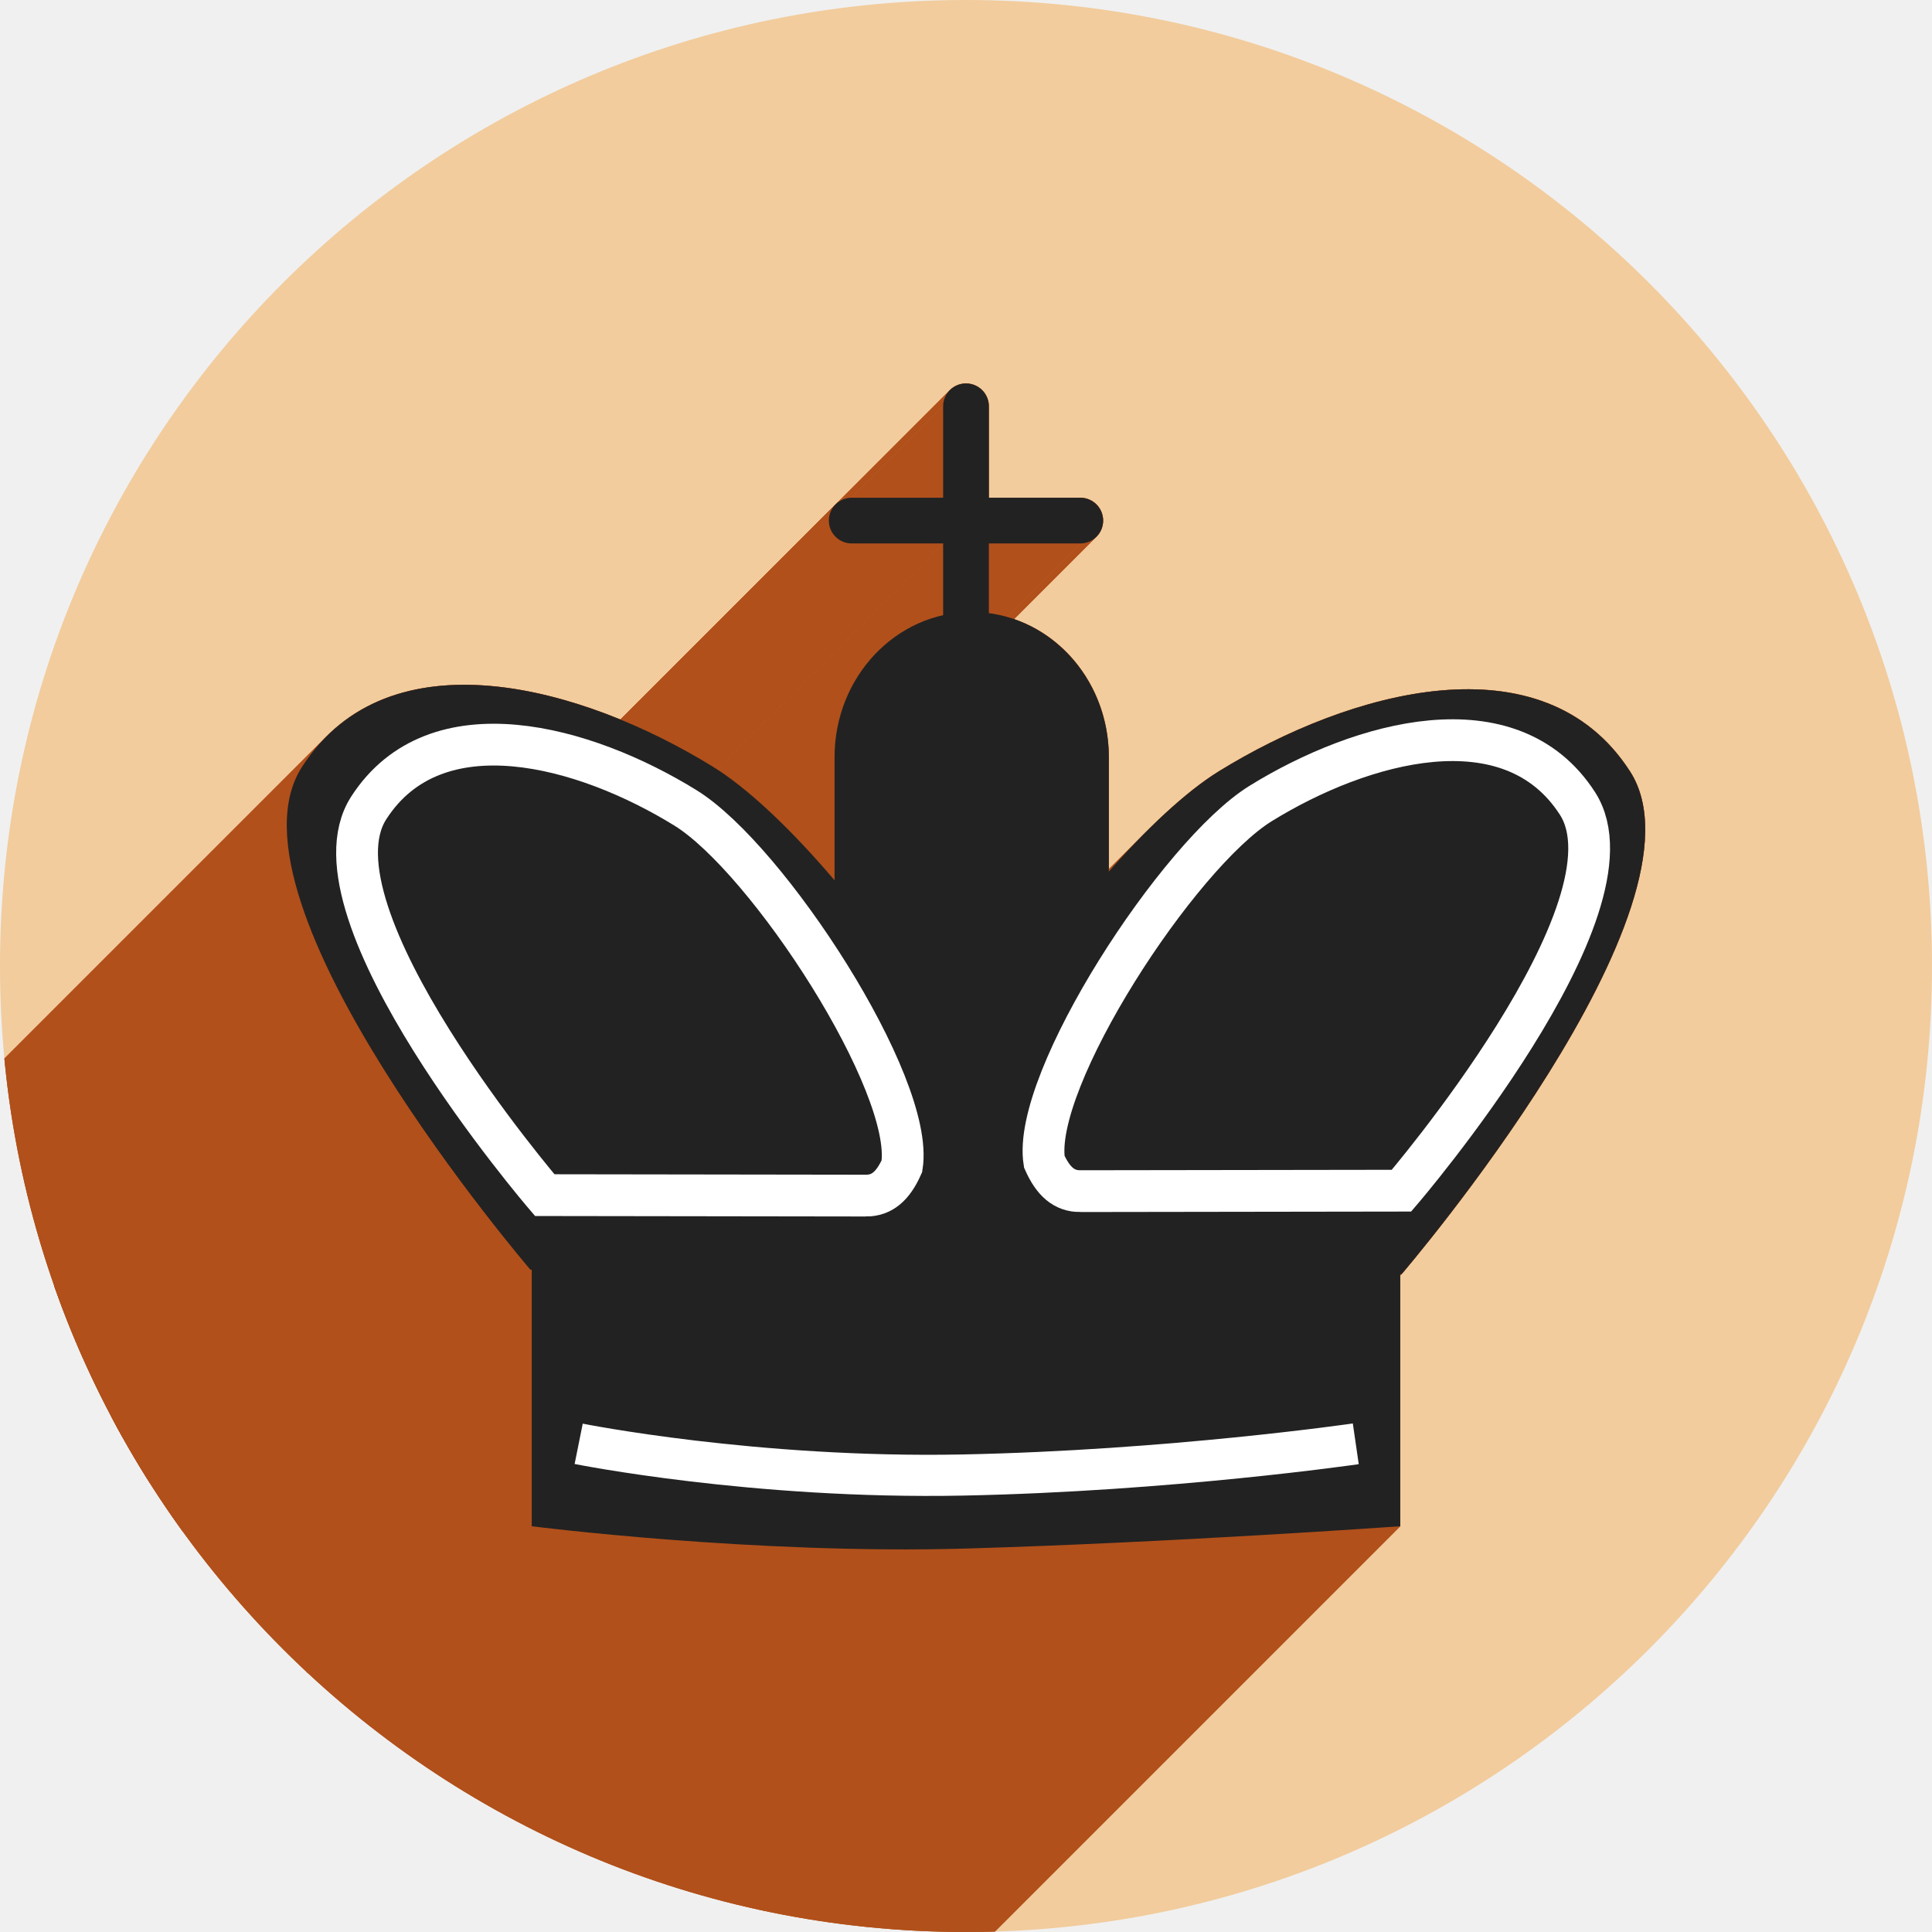
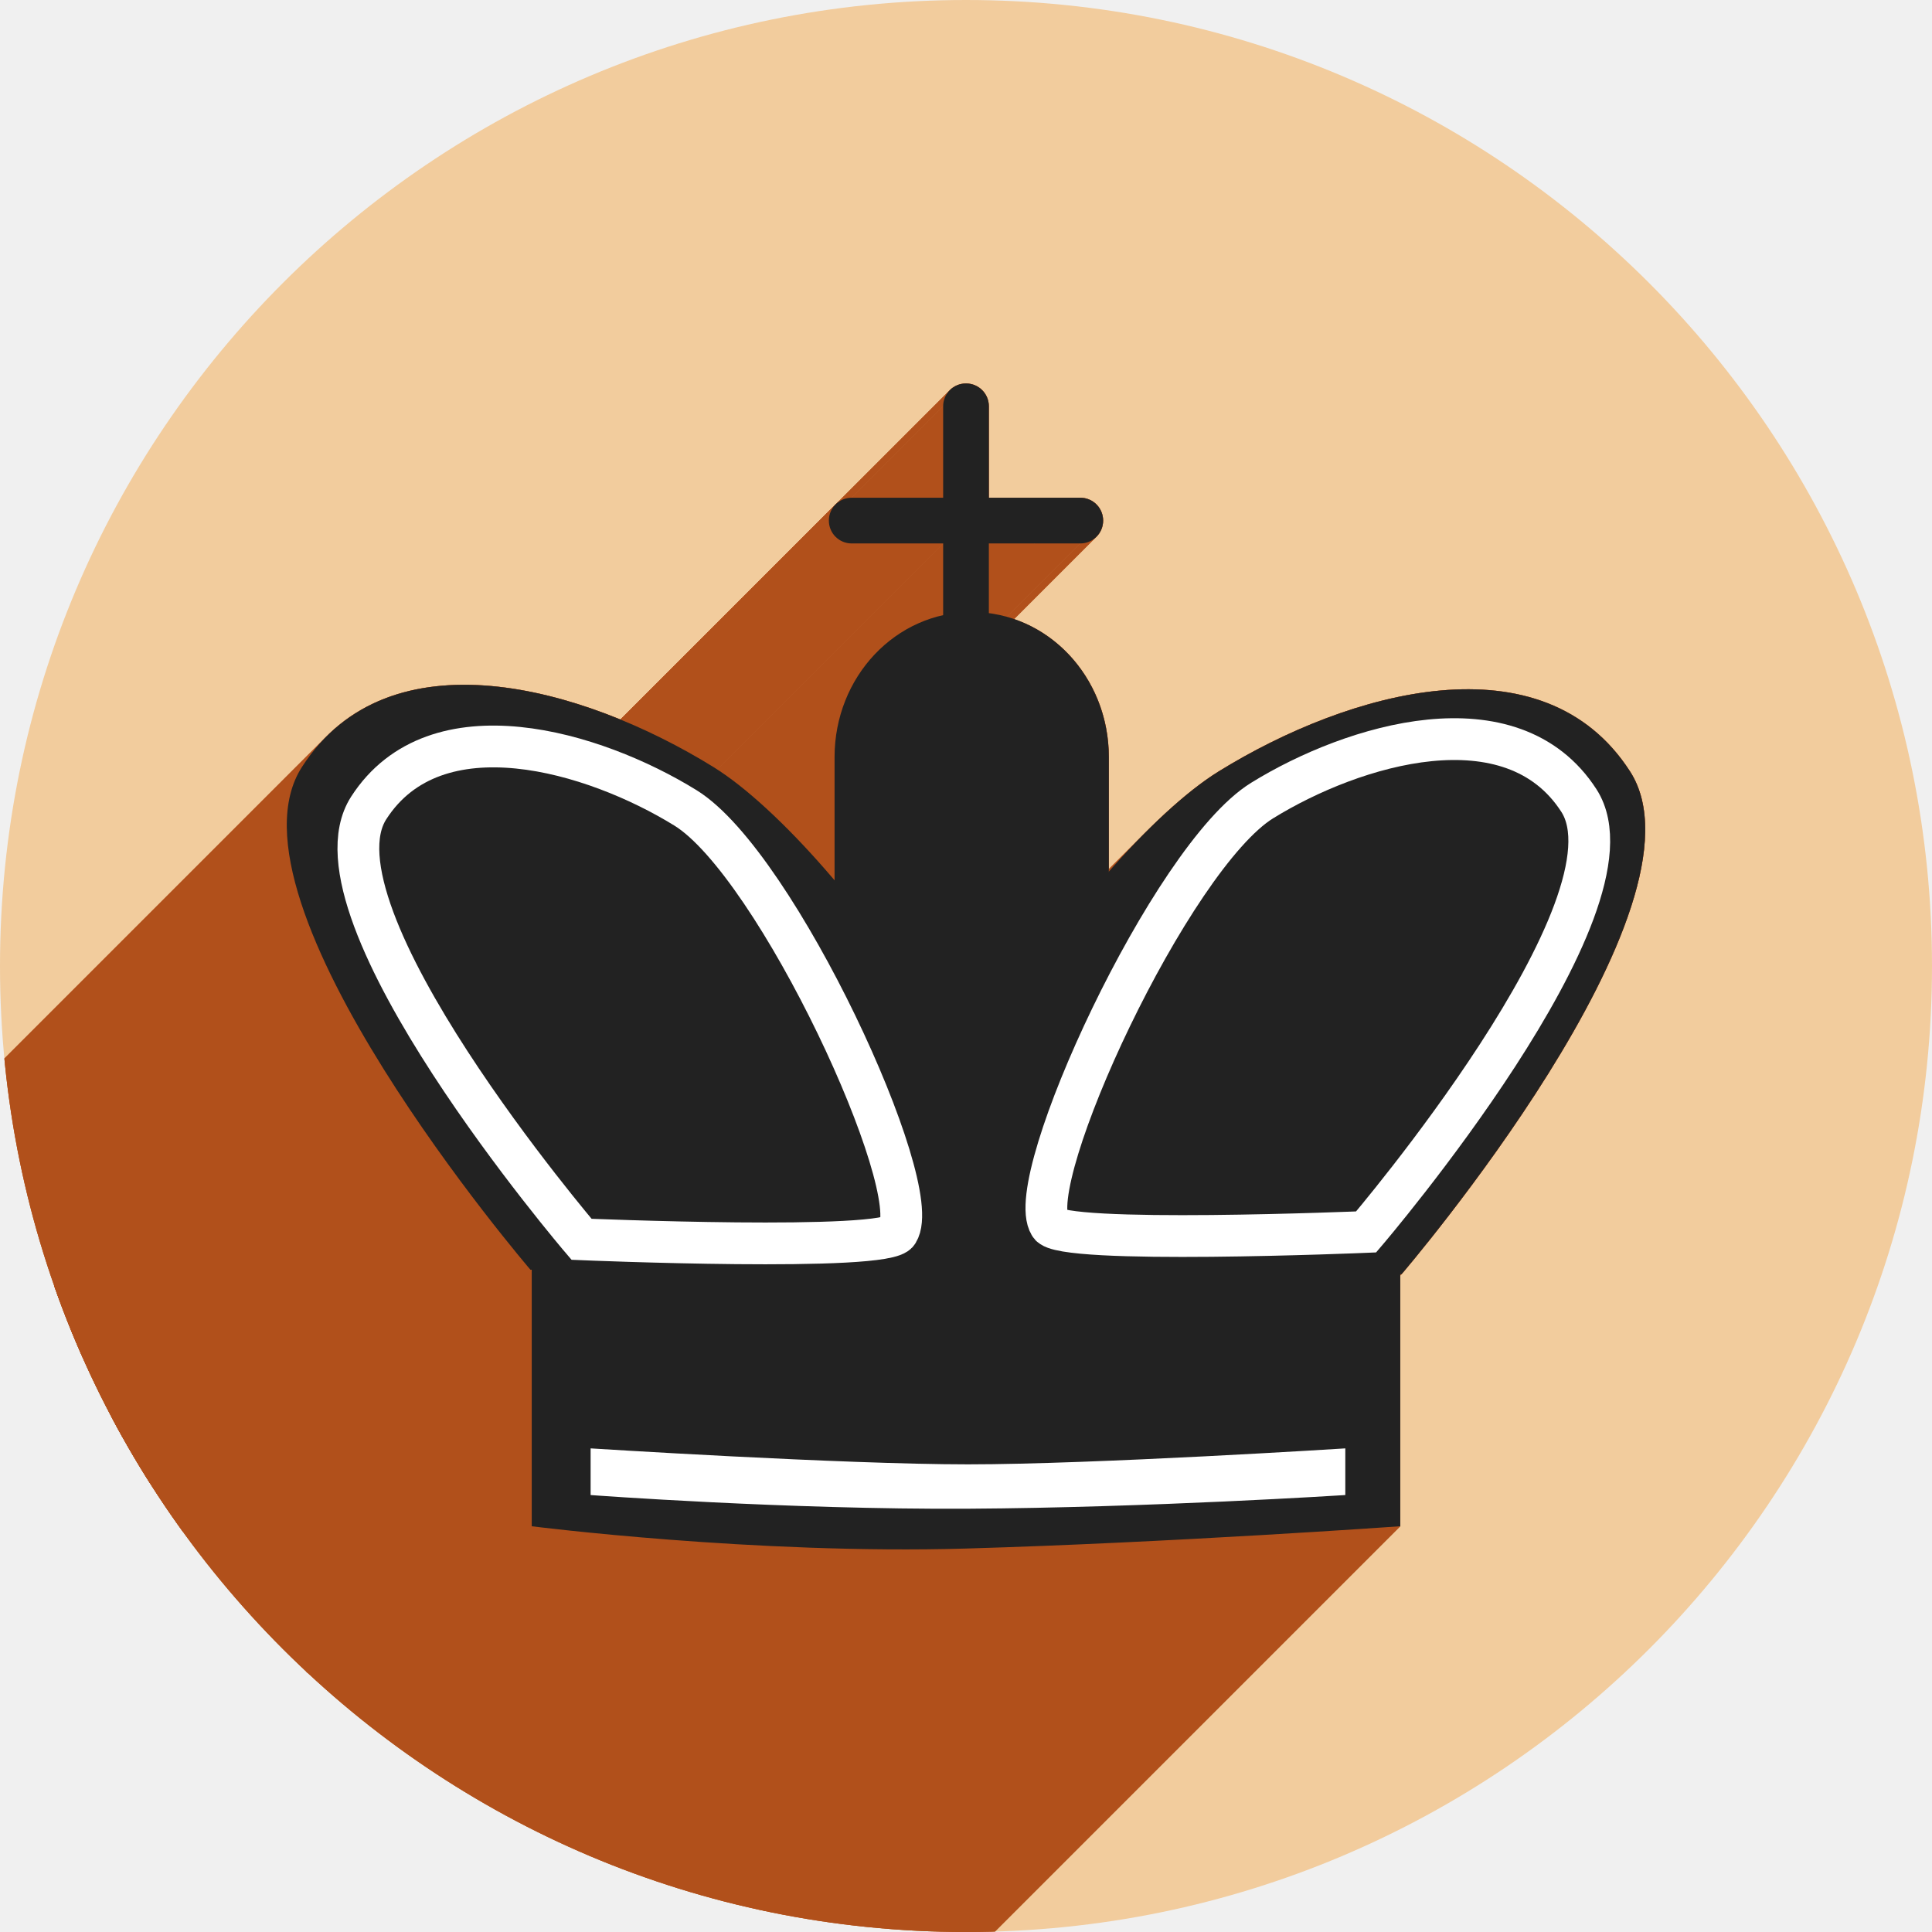
<svg xmlns="http://www.w3.org/2000/svg" version="1.1" id="svg2" viewBox="0 0 256 256" height="256" width="256">
  <defs id="defs4">
    <clipPath id="clipPath5002" clipPathUnits="userSpaceOnUse">
      <g id="g5004">
        <path style="fill:#0f9d58;fill-opacity:1;stroke:none;stroke-width:4.858;stroke-linejoin:round;stroke-miterlimit:4;stroke-dasharray:none;stroke-opacity:1" d="M 88.118,249.435 C 46.103,235.291 14.771,201.687 4.134,159.361 1.338,148.236 0.923,144.163 0.926,127.889 0.928,117.472 1.134,112.014 1.658,108.541 4.465,89.913 12.177,70.638 23.043,55.086 c 3.959,-5.666 8.345,-10.931 9.102,-10.926 0.328,0.002 10.489,18.31 22.579,40.683 12.09,22.373 22.375,41.335 22.854,42.136 0.479,0.802 0.925,2.441 0.99,3.643 0.343,6.316 2.524,14.21 5.642,20.423 2.954,5.887 5.065,8.733 10.435,14.067 6.714,6.67 12.889,10.286 21.732,12.729 3.166,0.874 5.105,1.05 11.575,1.05 8.826,0 12.602,-0.762 19.264,-3.887 2.046,-0.96 3.937,-1.665 4.202,-1.568 0.265,0.097 -11.056,17.665 -25.157,39.038 l -25.639,38.861 -3.094,0.112 c -2.555,0.093 -4.195,-0.258 -9.409,-2.014 z" id="path5006" transform="translate(0,796.3622)" />
        <path style="fill:#f4b400;fill-opacity:1;stroke:none;stroke-width:4.858;stroke-linejoin:round;stroke-miterlimit:4;stroke-dasharray:none;stroke-opacity:1" d="m 112.36,1051.517 c -10.001,-1.45 -12.156,-1.82 -12.532,-2.156 -0.249,-0.222 1.738,-3.748 4.55,-8.072 7.166,-11.021 49.772,-74.648 50.259,-75.055 3.575,-2.992 8.635,-8.041 10.575,-10.554 3.362,-4.353 7.558,-12.914 9.065,-18.494 6.193,-22.925 -2.593,-47.152 -21.7,-59.837 l -2.961,-1.966 17.025,0.296 c 9.364,0.163 31.17,0.434 48.459,0.603 l 31.435,0.307 1.546,4.189 c 2.246,6.086 4.678,15.095 5.935,21.982 1.525,8.36 1.925,28.859 0.739,37.828 -3.08,23.278 -12.813,45.72 -27.802,64.106 -20.476,25.117 -51.46,42.197 -84.146,46.389 -5.312,0.681 -26.646,0.986 -30.446,0.436 z" id="path5008" />
        <path style="fill:#db4437;fill-opacity:1;stroke:none;stroke-width:10;stroke-linejoin:round;stroke-miterlimit:4;stroke-dasharray:none;stroke-opacity:1" d="M 67.99,108.873 C 41.284,59.576 33.29,45.149 32.234,44.345 31.651,43.901 32.811,42.55 38.696,36.815 53.436,22.45 68.809,13.041 87.839,6.736 101.687,2.148 112.582,0.437 127.951,0.437 c 21.31,0 37.805,3.81 56.835,13.126 25.294,12.383 46.194,33.579 58.52,59.346 1.611,3.369 2.93,6.372 2.93,6.675 0,0.56 -10.549,0.495 -71.165,-0.437 l -24.288,-0.374 -3.931,-1.764 c -6.757,-3.033 -10.646,-3.84 -18.658,-3.868 -5.03,-0.018 -7.979,0.208 -10.316,0.788 -14.508,3.604 -26.283,12.948 -33.292,26.419 -3.585,6.891 -5.247,13.082 -6.332,23.583 l -0.337,3.267 -9.927,-18.326 z" id="path5010" transform="translate(0,796.3622)" />
      </g>
    </clipPath>
    <clipPath clipPathUnits="userSpaceOnUse" id="clipPath4271">
      <circle style="fill:#292929;fill-opacity:0.26;stroke:none;stroke-width:10;stroke-linejoin:round;stroke-miterlimit:4;stroke-dasharray:none;stroke-opacity:0.259" id="circle4273" cx="128" cy="128" r="128" />
    </clipPath>
    <clipPath id="clipPath4363" clipPathUnits="userSpaceOnUse">
      <circle style="fill:#4285f4;fill-opacity:1;stroke:none;stroke-width:10;stroke-linejoin:round;stroke-miterlimit:4;stroke-dasharray:none;stroke-opacity:0.259" id="circle4365" cx="128" cy="924.362" r="128" />
    </clipPath>
    <clipPath clipPathUnits="userSpaceOnUse" id="clipPath4452">
      <circle style="fill:#4285f4;fill-opacity:1;stroke:none;stroke-width:10;stroke-linejoin:round;stroke-miterlimit:4;stroke-dasharray:none;stroke-opacity:0.259" id="circle4454" cx="128" cy="924.362" r="128" />
    </clipPath>
    <clipPath id="clipPath5177" clipPathUnits="userSpaceOnUse">
      <circle style="fill:#4285f4;fill-opacity:1;stroke:none;stroke-width:10;stroke-linejoin:round;stroke-miterlimit:4;stroke-dasharray:none;stroke-opacity:0.259" id="circle5179" cx="128" cy="924.362" r="128" />
    </clipPath>
    <clipPath clipPathUnits="userSpaceOnUse" id="clipPath4342">
      <circle style="fill:#4285f4;fill-opacity:1;stroke:none;stroke-width:10;stroke-linejoin:round;stroke-miterlimit:4;stroke-dasharray:none;stroke-opacity:0.259" id="circle4344" cx="128" cy="933.487" r="128" />
    </clipPath>
    <clipPath id="clipPath4681" clipPathUnits="userSpaceOnUse">
      <circle style="fill:#9d5fad;fill-opacity:1;stroke:none;stroke-width:10;stroke-linejoin:round;stroke-miterlimit:4;stroke-dasharray:none;stroke-opacity:0.259" id="circle4683" cx="127.003" cy="930.44" r="128" />
    </clipPath>
    <clipPath id="clipPath4893" clipPathUnits="userSpaceOnUse">
      <circle style="opacity:1;fill:#0f9d58;fill-opacity:1;stroke:none;stroke-width:0.1;stroke-linecap:round;stroke-linejoin:round;stroke-miterlimit:4;stroke-dasharray:none;stroke-opacity:1" id="circle4895" cx="128" cy="924.362" r="128" />
    </clipPath>
    <clipPath id="clipPath4780" clipPathUnits="userSpaceOnUse">
      <circle style="opacity:1;fill:#0f9d58;fill-opacity:1;stroke:none;stroke-width:0.1;stroke-linecap:round;stroke-linejoin:round;stroke-miterlimit:4;stroke-dasharray:none;stroke-opacity:1" id="circle4782" cx="128" cy="924.362" r="128" />
    </clipPath>
    <clipPath clipPathUnits="userSpaceOnUse" id="clipPath4306">
      <circle style="opacity:1;fill:#0f9d58;fill-opacity:1;stroke:none;stroke-width:0.1;stroke-linecap:round;stroke-linejoin:round;stroke-miterlimit:4;stroke-dasharray:none;stroke-opacity:1" id="circle4308" cx="130.926" cy="917.048" r="128" />
    </clipPath>
    <clipPath clipPathUnits="userSpaceOnUse" id="clipPath4204">
      <circle style="opacity:1;fill:#0f9d58;fill-opacity:1;stroke:none;stroke-width:0.1;stroke-linecap:round;stroke-linejoin:round;stroke-miterlimit:4;stroke-dasharray:none;stroke-opacity:1" id="circle4206" cx="128" cy="924.362" r="128" />
    </clipPath>
    <clipPath id="clipPath5576" clipPathUnits="userSpaceOnUse">
      <circle style="opacity:1;fill:#0f9d58;fill-opacity:1;stroke:none;stroke-width:0.1;stroke-linecap:round;stroke-linejoin:round;stroke-miterlimit:4;stroke-dasharray:none;stroke-opacity:1" id="circle5578" cx="125.902" cy="918.636" r="128" />
    </clipPath>
    <clipPath clipPathUnits="userSpaceOnUse" id="clipPath5828">
      <circle style="opacity:1;fill:#e0e0e0;fill-opacity:1;stroke:none;stroke-width:0.1;stroke-linecap:round;stroke-linejoin:round;stroke-miterlimit:4;stroke-dasharray:none;stroke-opacity:1" id="circle5830" cx="125.902" cy="918.635" r="105.661" />
    </clipPath>
  </defs>
  <g id="layer1" transform="translate(0,-796.3622)">
    <text xml:space="preserve" style="font-style:normal;font-weight:normal;font-size:40px;line-height:125%;font-family:sans-serif;letter-spacing:0px;word-spacing:0px;fill:#000000;fill-opacity:1;stroke:none;stroke-width:1px;stroke-linecap:butt;stroke-linejoin:miter;stroke-opacity:1" x="120" y="927.362" id="text4914">
      <tspan id="tspan4916" x="120" y="927.362" />
    </text>
    <circle r="128" cy="924.362" cx="128" id="path4856" style="opacity:1;fill:#f2cc9d;fill-opacity:1;stroke:none;stroke-width:0.1;stroke-linecap:round;stroke-linejoin:round;stroke-miterlimit:4;stroke-dasharray:none;stroke-opacity:1" />
    <g transform="matrix(1.211416,0,0,1.211416,-24.51991,-188.4877)" style="fill:#b1501b;fill-opacity:1" id="g5342" clip-path="url(#clipPath5828)">
      <g id="g5653" transform="matrix(0.8254802,0,0,0.8254802,20.2407,812.974)" style="fill:#b1501b;fill-opacity:1">
        <g id="g5655" style="fill:#b1501b;fill-opacity:1;stroke:none;stroke-width:5.4;stroke-miterlimit:4;stroke-dasharray:none;stroke-opacity:1">
          <path id="path5657" d="M128.0 50.811C127.161 50.811 126.403 51.148 125.855 51.696L-227.698 405.249C-227.151 404.702 -226.393 404.364 -225.553 404.364Z" style="fill:#b1501b;fill-opacity:1" />
          <path id="path5659" d="M125.855 51.696C125.308 52.243 124.971 52.999 124.971 53.838L-228.583 407.391C-228.583 406.553 -228.245 405.796 -227.698 405.249Z" style="fill:#b1501b;fill-opacity:1" />
          <path id="path5661" d="M124.971 53.838L124.971 65.953L-228.583 419.507L-228.583 407.391Z" style="fill:#b1501b;fill-opacity:1" />
          <path id="path5663" d="M124.971 65.953L112.857 65.953L-240.696 419.507L-228.583 419.507Z" style="fill:#b1501b;fill-opacity:1" />
          <path id="path5665" d="M112.857 65.953C112.018 65.953 111.26 66.291 110.713 66.839L-242.841 420.392C-242.293 419.844 -241.535 419.507 -240.696 419.507Z" style="fill:#b1501b;fill-opacity:1" />
          <path id="path5667" d="M110.713 66.839C110.166 67.386 109.828 68.142 109.828 68.98L-243.725 422.534C-243.725 421.695 -243.388 420.939 -242.841 420.392Z" style="fill:#b1501b;fill-opacity:1" />
          <path id="path5669" d="M109.828 68.98C109.828 70.658 111.18 72.01 112.857 72.01L-240.696 425.563C-242.374 425.563 -243.725 424.212 -243.725 422.534Z" style="fill:#b1501b;fill-opacity:1" />
          <path id="path5671" d="M112.857 72.01L124.971 72.01L-228.583 425.563L-240.696 425.563Z" style="fill:#b1501b;fill-opacity:1" />
          <path id="path5673" d="M124.971 72.01L124.971 81.516L-228.583 435.069L-228.583 425.563Z" style="fill:#b1501b;fill-opacity:1" />
          <path id="path5675" d="M124.971 81.516C121.635 82.258 118.642 83.963 116.261 86.344L-237.293 439.897C-234.911 437.516 -231.918 435.812 -228.583 435.069Z" style="fill:#b1501b;fill-opacity:1" />
          <path id="path5677" d="M116.261 86.344C112.761 89.844 110.582 94.807 110.582 100.33L-242.971 453.883C-242.971 448.361 -240.793 443.398 -237.293 439.897Z" style="fill:#b1501b;fill-opacity:1" />
          <path id="path5679" d="M110.582 100.33L110.582 116.658L-242.971 470.212L-242.971 453.883Z" style="fill:#b1501b;fill-opacity:1" />
          <path id="path5681" d="M110.582 116.658C104.977 110.053 99.177 104.505 94.523 101.629L-259.03 455.182C-254.376 458.059 -248.577 463.607 -242.971 470.212Z" style="fill:#b1501b;fill-opacity:1" />
          <path id="path5683" d="M94.523 101.629C78.672 91.832 55.851 84.986 43.254 97.583L-310.299 451.136C-297.702 438.539 -274.881 445.386 -259.03 455.182Z" style="fill:#b1501b;fill-opacity:1" />
          <path id="path5685" d="M43.254 97.583C42.079 98.758 40.993 100.102 40.01 101.629L-313.544 455.182C-312.56 453.655 -311.474 452.311 -310.299 451.136Z" style="fill:#b1501b;fill-opacity:1" />
          <path id="path5687" d="M40.01 101.629C28.487 119.524 70.295 168.258 70.295 168.258L-283.258 521.811C-283.258 521.811 -325.066 473.077 -313.544 455.182Z" style="fill:#b1501b;fill-opacity:1" />
          <path id="path5689" d="M70.295 168.258L70.457 168.24L-283.096 521.794L-283.258 521.811Z" style="fill:#b1501b;fill-opacity:1" />
          <path id="path5691" d="M70.457 168.24L70.457 202.236L-283.096 555.79L-283.096 521.794Z" style="fill:#b1501b;fill-opacity:1" />
          <path id="path5693" d="M70.457 202.236C70.457 202.236 108.794 205.189 128.0 205.189L-225.553 558.743C-244.759 558.743 -283.096 555.79 -283.096 555.79Z" style="fill:#b1501b;fill-opacity:1" />
          <path id="path5695" d="M128.0 205.189C147.206 205.189 185.543 202.236 185.543 202.236L-168.01 555.79C-168.01 555.79 -206.347 558.743 -225.553 558.743Z" style="fill:#b1501b;fill-opacity:1" />
          <path id="path5697" d="M185.543 202.236L185.543 168.83L-168.01 522.383L-168.01 555.79Z" style="fill:#b1501b;fill-opacity:1" />
          <path id="path5699" d="M185.543 168.83L185.705 168.848L-167.848 522.401L-168.01 522.383Z" style="fill:#b1501b;fill-opacity:1" />
          <path id="path5701" d="M185.705 168.848C185.705 168.848 227.513 120.115 215.99 102.221L-137.563 455.774C-126.041 473.669 -167.848 522.401 -167.848 522.401Z" style="fill:#b1501b;fill-opacity:1" />
          <path id="path5703" d="M215.99 102.221C204.468 84.326 178.806 91.51 161.477 102.221L-192.077 455.774C-174.747 445.064 -149.086 437.879 -137.563 455.774Z" style="fill:#b1501b;fill-opacity:1" />
          <path id="path5705" d="M161.477 102.221C158.602 103.997 155.29 106.792 151.856 110.226L-201.697 463.779C-198.264 460.345 -194.952 457.551 -192.077 455.774Z" style="fill:#b1501b;fill-opacity:1" />
          <path id="path5707" d="M151.856 110.226C150.229 111.853 148.574 113.624 146.926 115.498L-206.628 469.051C-204.979 467.177 -203.325 465.406 -201.697 463.779Z" style="fill:#b1501b;fill-opacity:1" />
          <path id="path5709" d="M146.926 115.498L146.926 100.33L-206.628 453.883L-206.628 469.051Z" style="fill:#b1501b;fill-opacity:1" />
          <path id="path5711" d="M146.926 100.33C146.926 90.492 140.012 82.44 131.029 81.26L-222.524 434.813C-213.541 435.993 -206.628 444.045 -206.628 453.883Z" style="fill:#b1501b;fill-opacity:1" />
          <path id="path5713" d="M131.029 81.26L131.029 72.01L-222.524 425.563L-222.524 434.813Z" style="fill:#b1501b;fill-opacity:1" />
          <path id="path5715" d="M131.029 72.01L143.143 72.01L-210.411 425.563L-222.524 425.563Z" style="fill:#b1501b;fill-opacity:1" />
          <path id="path5717" d="M143.143 72.01C143.981 72.01 144.739 71.672 145.286 71.124L-208.267 424.678C-208.815 425.225 -209.572 425.563 -210.411 425.563Z" style="fill:#b1501b;fill-opacity:1" />
          <path id="path5719" d="M145.286 71.124C145.834 70.577 146.172 69.819 146.172 68.98L-207.382 422.534C-207.382 423.373 -207.719 424.13 -208.267 424.678Z" style="fill:#b1501b;fill-opacity:1" />
          <path id="path5721" d="M146.172 68.98C146.172 67.303 144.82 65.953 143.143 65.953L-210.411 419.507C-208.733 419.507 -207.382 420.856 -207.382 422.534Z" style="fill:#b1501b;fill-opacity:1" />
          <path id="path5723" d="M143.143 65.953L131.029 65.953L-222.524 419.507L-210.411 419.507Z" style="fill:#b1501b;fill-opacity:1" />
          <path id="path5725" d="M131.029 65.953L131.029 53.838L-222.524 407.391L-222.524 419.507Z" style="fill:#b1501b;fill-opacity:1" />
          <path id="path5727" d="M131.029 53.838C131.029 52.16 129.678 50.811 128.0 50.811L-225.553 404.364C-223.876 404.364 -222.524 405.713 -222.524 407.391Z" style="fill:#b1501b;fill-opacity:1" />
        </g>
        <path id="path5344" transform="" d="M 128 50.811 C 126.322 50.811 124.971 52.16 124.971 53.838 L 124.971 65.953 L 112.857 65.953 C 111.18 65.953 109.828 67.303 109.828 68.98 C 109.828 70.658 111.18 72.01 112.857 72.01 L 124.971 72.01 L 124.971 81.516 C 116.733 83.35 110.582 91.049 110.582 100.33 L 110.582 116.658 C 104.977 110.053 99.177 104.505 94.523 101.629 C 77.194 90.919 51.532 83.734 40.01 101.629 C 28.487 119.524 70.295 168.258 70.295 168.258 L 70.457 168.24 L 70.457 202.236 C 70.457 202.236 108.794 205.189 128 205.189 C 147.206 205.189 185.543 202.236 185.543 202.236 L 185.543 168.83 L 185.705 168.848 C 185.705 168.848 227.513 120.115 215.99 102.221 C 204.468 84.326 178.806 91.51 161.477 102.221 C 157.239 104.839 152.052 109.67 146.926 115.498 L 146.926 100.33 C 146.926 90.492 140.012 82.44 131.029 81.26 L 131.029 72.01 L 143.143 72.01 C 144.82 72.01 146.172 70.658 146.172 68.98 C 146.172 67.303 144.82 65.953 143.143 65.953 L 131.029 65.953 L 131.029 53.838 C 131.029 52.16 129.678 50.811 128 50.811 z " style="fill:#b1501b;fill-opacity:1;stroke:none;stroke-width:5.4;stroke-miterlimit:4;stroke-dasharray:none;stroke-opacity:1" />
      </g>
    </g>
-     <g id="g5582" style="fill:#222222;fill-opacity:1" transform="matrix(1.211416,0,0,1.211416,-24.51991,-188.4877)">
-       <path id="path5584" d="m 78.402,949.916 c 0,0 31.637,-2.926 47.5,-2.926 15.863,0 47.5,2.926 47.5,2.926 l 0,30 c 0,0 -25.211,1.794 -47.5,2.438 -23.113,0.668 -47.5,-2.438 -47.5,-2.438 z" style="fill:#222222;fill-opacity:1;stroke:none;stroke-width:5.4;stroke-miterlimit:4;stroke-dasharray:none;stroke-opacity:1" />
-       <path id="path5586" d="m 128.537,947.355 45,5 c 0,0 34.512,-40.228 25,-55 -9.512,-14.772 -30.695,-8.841 -45,0 -14.305,8.841 -41.76,48.138 -25,50 z" style="fill:#222222;fill-opacity:1;fill-rule:evenodd;stroke:none;stroke-width:1px;stroke-linecap:butt;stroke-linejoin:miter;stroke-opacity:1" />
-       <path style="fill:#222222;fill-opacity:1;fill-rule:evenodd;stroke:none;stroke-width:1px;stroke-linecap:butt;stroke-linejoin:miter;stroke-opacity:1" d="m 123.267,946.867 -45,5 c 0,0 -34.512,-40.228 -25,-55 9.512,-14.772 30.695,-8.841 45,0 14.305,8.841 41.76,48.138 25,50 z" id="path5588" />
-       <rect ry="15.878" y="879.916" x="111.525" height="79.389" width="30" id="rect5590" style="fill:#222222;fill-opacity:1;stroke:none;stroke-width:5.4;stroke-miterlimit:4;stroke-dasharray:none;stroke-opacity:1" />
-       <rect ry="2.5" y="854.916" x="123.402" height="30" width="5" id="rect5592" style="fill:#222222;fill-opacity:1;stroke:none;stroke-width:5.4;stroke-miterlimit:4;stroke-dasharray:none;stroke-opacity:1" />
-       <rect transform="matrix(0,1,-1,0,0,0)" style="fill:#222222;fill-opacity:1;stroke:none;stroke-width:5.4;stroke-miterlimit:4;stroke-dasharray:none;stroke-opacity:1" id="rect5594" width="5" height="30" x="867.416" y="-140.902" ry="2.5" />
-     </g>
-     <path style="fill:none;fill-rule:evenodd;stroke:#ffffff;stroke-width:5.536;stroke-linecap:butt;stroke-linejoin:miter;stroke-miterlimit:4;stroke-dasharray:none;stroke-opacity:1" d="m 114.749,954.785 -42.569,-0.061 c 0,0 -32.195,-37.527 -23.322,-51.307 8.873,-13.78 28.634,-8.248 41.979,0 10.884,6.727 30.385,36.667 28.672,47.468 -1.189,2.668 -2.653,3.904 -4.76,3.901 z" id="path5596" />
-     <path id="path5598" d="m 143.134,954.194 42.569,-0.061 c 0,0 32.195,-37.527 23.322,-51.307 -8.873,-13.78 -28.634,-8.248 -41.979,0 -10.884,6.727 -30.385,36.667 -28.672,47.468 1.189,2.668 2.653,3.904 4.76,3.901 z" style="fill:none;fill-rule:evenodd;stroke:#ffffff;stroke-width:5.536;stroke-linecap:butt;stroke-linejoin:miter;stroke-miterlimit:4;stroke-dasharray:none;stroke-opacity:1" />
-     <path style="fill:none;fill-rule:evenodd;stroke:#ffffff;stroke-width:5.451;stroke-linecap:butt;stroke-linejoin:miter;stroke-miterlimit:4;stroke-dasharray:none;stroke-opacity:1" d="m 76.678,987.675 c 0,0 23.322,4.687 50.894,4.135 27.427,-0.549 52.076,-4.135 52.076,-4.135" id="path5600" />
+     <path style="fill:#222222;fill-opacity:1;stroke:none;stroke-width:5.4;stroke-miterlimit:4;stroke-dasharray:none;stroke-opacity:1" d="m 70.458,962.256 c 0,0 38.325,-3.544 57.542,-3.544 19.217,0 57.542,3.544 57.542,3.544 l 0,36.342 c 0,0 -30.541,2.173 -57.542,2.954 C 100,1002.362 70.458,998.599 70.458,998.599 Z" id="path5584" />
+     <path style="fill:#222222;fill-opacity:1;fill-rule:evenodd;stroke:none;stroke-width:1px;stroke-linecap:butt;stroke-linejoin:miter;stroke-opacity:1" d="m 131.192,959.153 54.514,6.057 c 0,0 41.808,-48.733 30.285,-66.628 -11.523,-17.895 -37.184,-10.71 -54.514,0 -17.33,10.71 -50.589,58.315 -30.285,60.571 z" id="path5586" />
+     <path id="path5588" d="m 124.808,958.562 -54.514,6.057 c 0,0 -41.808,-48.733 -30.285,-66.628 11.523,-17.895 37.184,-10.71 54.514,0 17.33,10.71 50.589,58.315 30.285,60.571 z" style="fill:#222222;fill-opacity:1;fill-rule:evenodd;stroke:none;stroke-width:1px;stroke-linecap:butt;stroke-linejoin:miter;stroke-opacity:1" />
+     <path id="rect5590" d="m 128.754,877.457 c 10.067,0 18.171,8.579 18.171,19.235 l 0,57.704 c 0,10.656 -8.104,19.235 -18.171,19.235 -10.067,0 -18.171,-8.579 -18.171,-19.235 l 0,-57.704 c 0,-10.656 8.104,-19.235 18.171,-19.235 z" style="fill:#222222;fill-opacity:1;stroke:none;stroke-width:5.4;stroke-miterlimit:4;stroke-dasharray:none;stroke-opacity:1" />
+     <path id="rect5592" d="m 128,847.172 c 1.678,0 3.029,1.351 3.029,3.029 l 0,30.285 c 0,1.678 -1.351,3.029 -3.029,3.029 -1.678,0 -3.029,-1.351 -3.029,-3.029 l 0,-30.285 c 0,-1.678 1.351,-3.029 3.029,-3.029 z" style="fill:#222222;fill-opacity:1;stroke:none;stroke-width:5.4;stroke-miterlimit:4;stroke-dasharray:none;stroke-opacity:1" />
+     <path id="rect5594" d="m 146.171,865.343 c 0,1.678 -1.351,3.029 -3.029,3.029 l -30.285,0 c -1.678,0 -3.029,-1.351 -3.029,-3.029 0,-1.678 1.351,-3.029 3.029,-3.029 l 30.285,0 c 1.678,0 3.029,1.351 3.029,3.029 z" style="fill:#222222;fill-opacity:1;stroke:none;stroke-width:5.4;stroke-miterlimit:4;stroke-dasharray:none;stroke-opacity:1" />
+     <path style="fill:none;fill-rule:evenodd;stroke:#ffffff;stroke-width:5.536;stroke-linecap:butt;stroke-linejoin:miter;stroke-miterlimit:4;stroke-dasharray:none;stroke-opacity:1" d="m 77.055,960.575 c 0,0 -37.071,-43.379 -28.198,-57.159 8.873,-13.78 29.864,-7.487 41.979,0 12.115,7.487 31.848,50.321 28.124,56.209 -1.189,2.668 -41.905,0.95 -41.905,0.95 z" id="path5596" />
+     <path id="path4225" d="m 78.26,988.281 c 0,0 33.302,2.115 50,2.115 16.698,0 50,-2.115 50,-2.115 l 0,6.183 c 0,0 -26.104,1.675 -50,1.81 -23.896,0.135 -50,-1.81 -50,-1.81 z" style="fill:#ffffff;fill-opacity:1;stroke:none;stroke-width:5.4;stroke-miterlimit:4;stroke-dasharray:none;stroke-opacity:1" />
+     <path id="path4229" d="m 181.016,959.6 c 0,0 37.071,-43.379 28.198,-57.159 -8.873,-13.78 -29.864,-7.487 -41.979,0 -12.115,7.487 -31.848,50.321 -28.124,56.209 1.189,2.668 41.905,0.95 41.905,0.95 z" style="fill:none;fill-rule:evenodd;stroke:#ffffff;stroke-width:5.536;stroke-linecap:butt;stroke-linejoin:miter;stroke-miterlimit:4;stroke-dasharray:none;stroke-opacity:1" />
  </g>
</svg>
